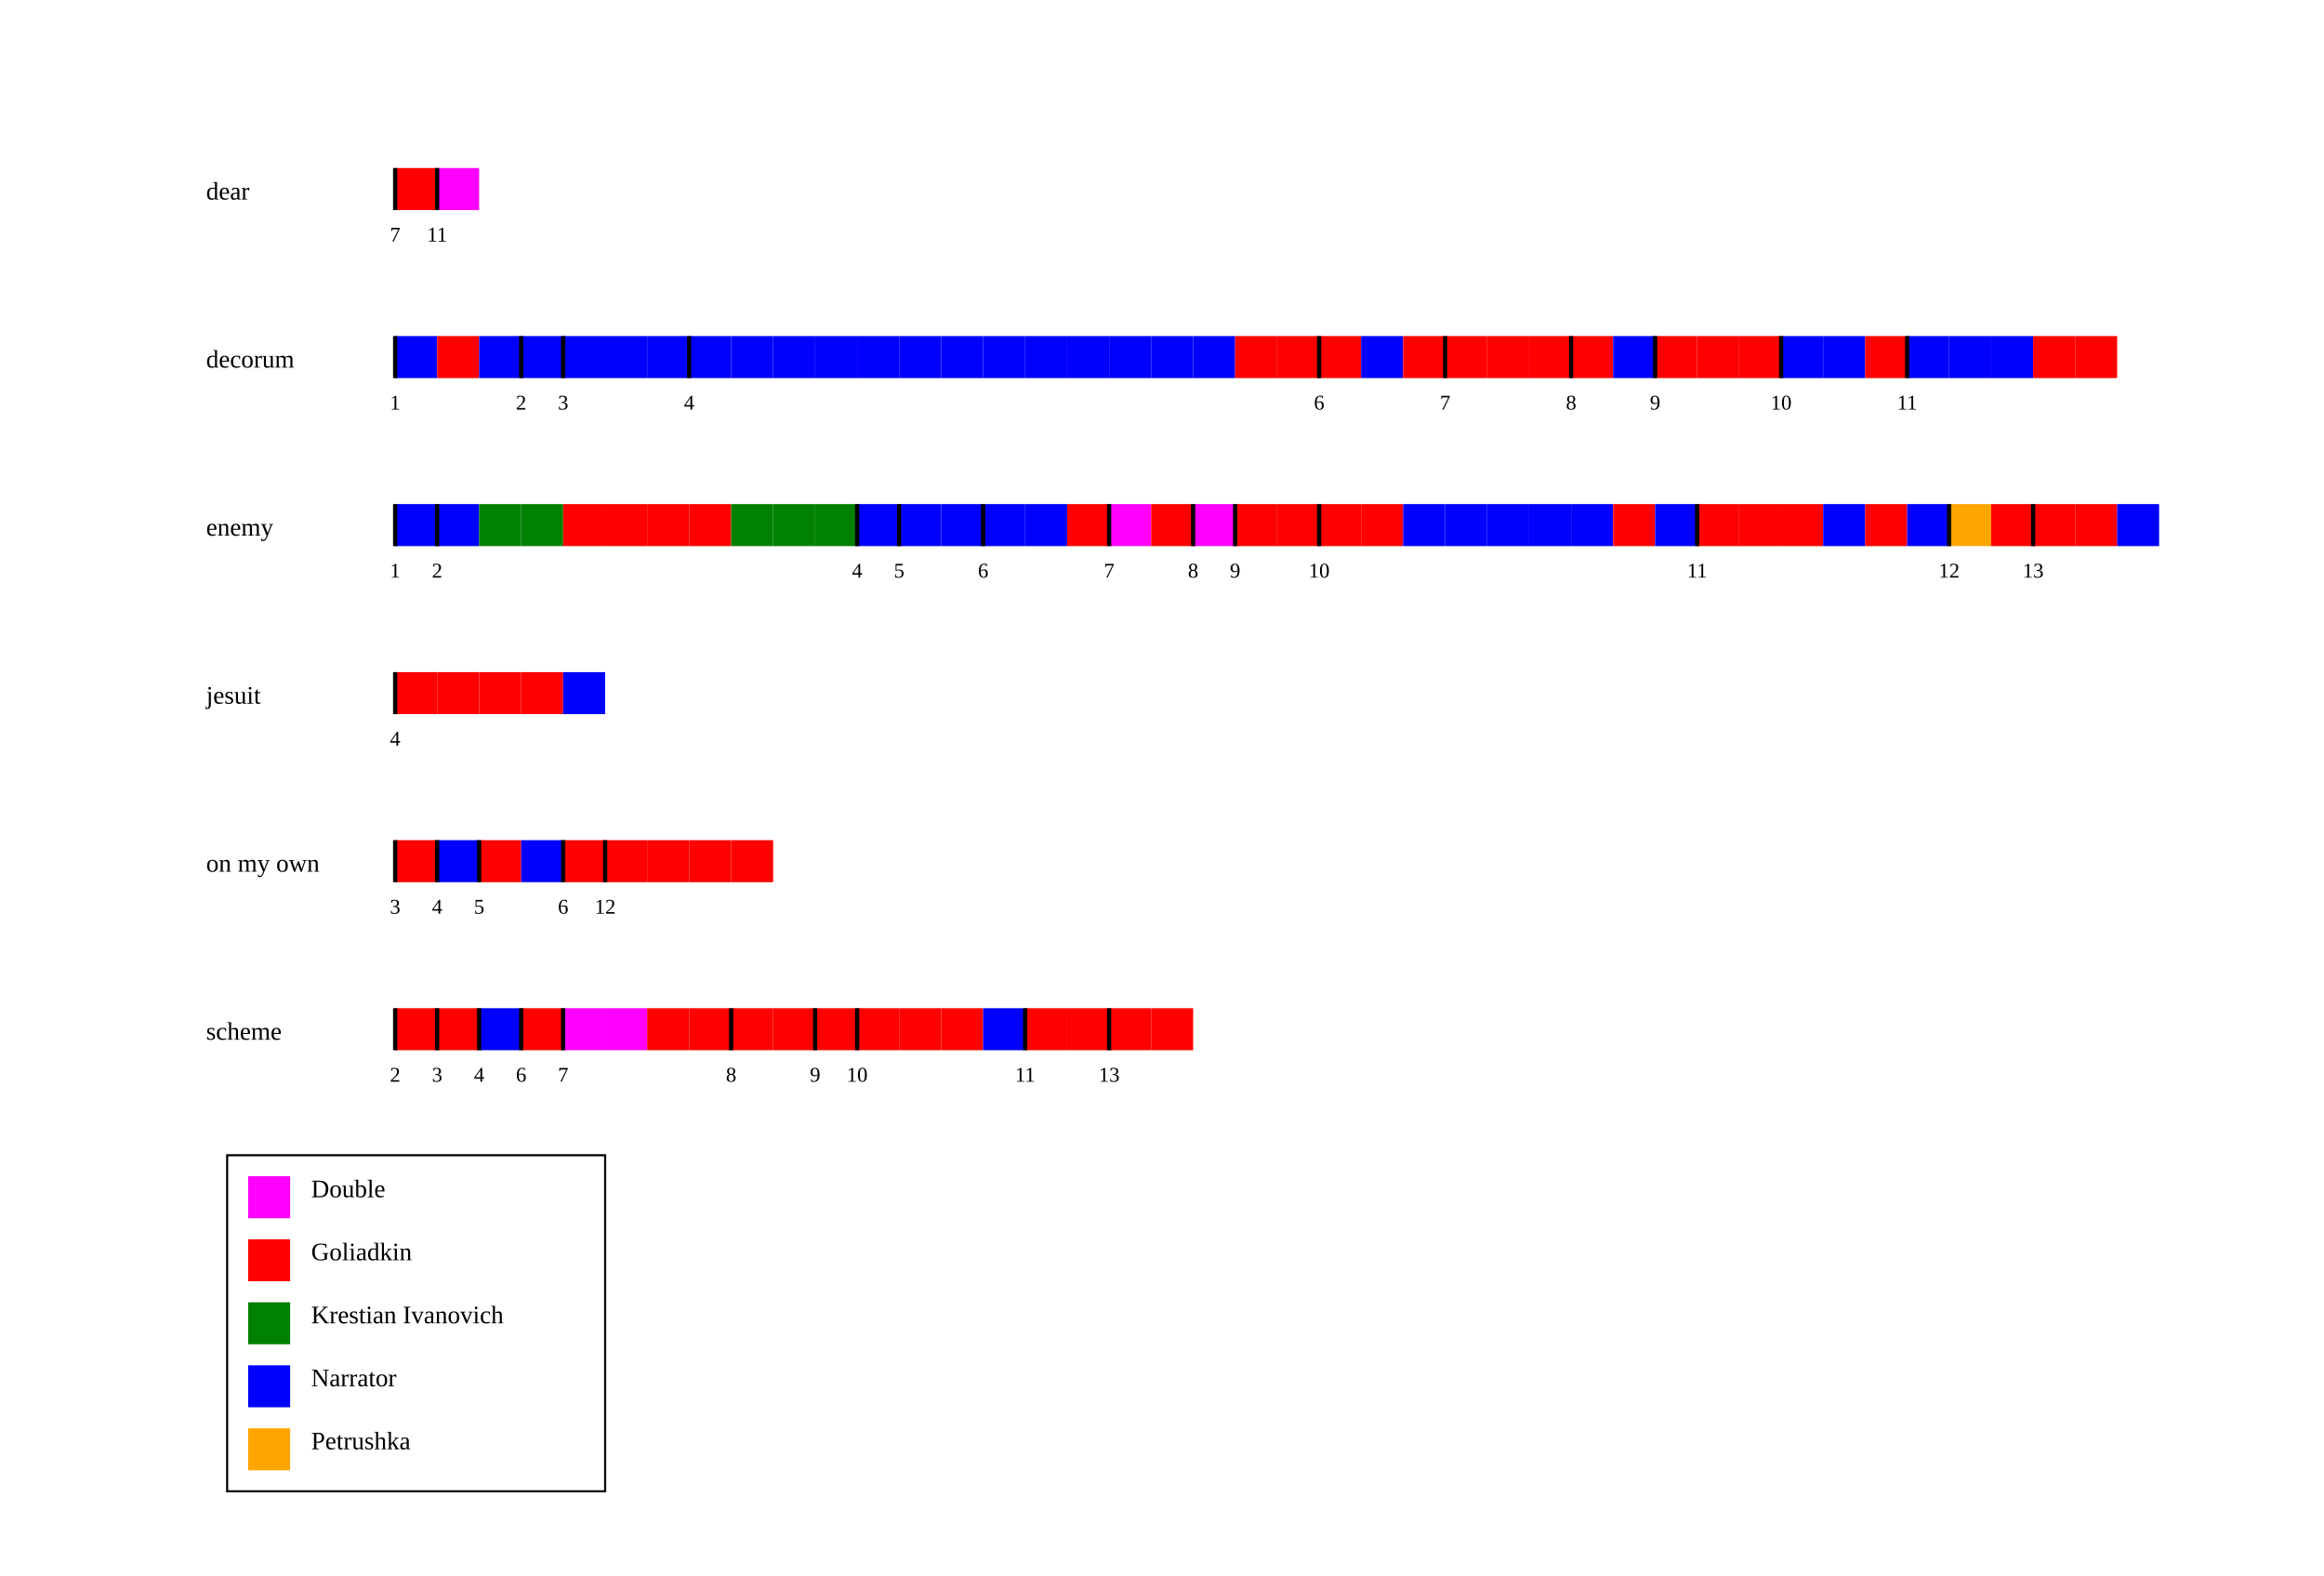
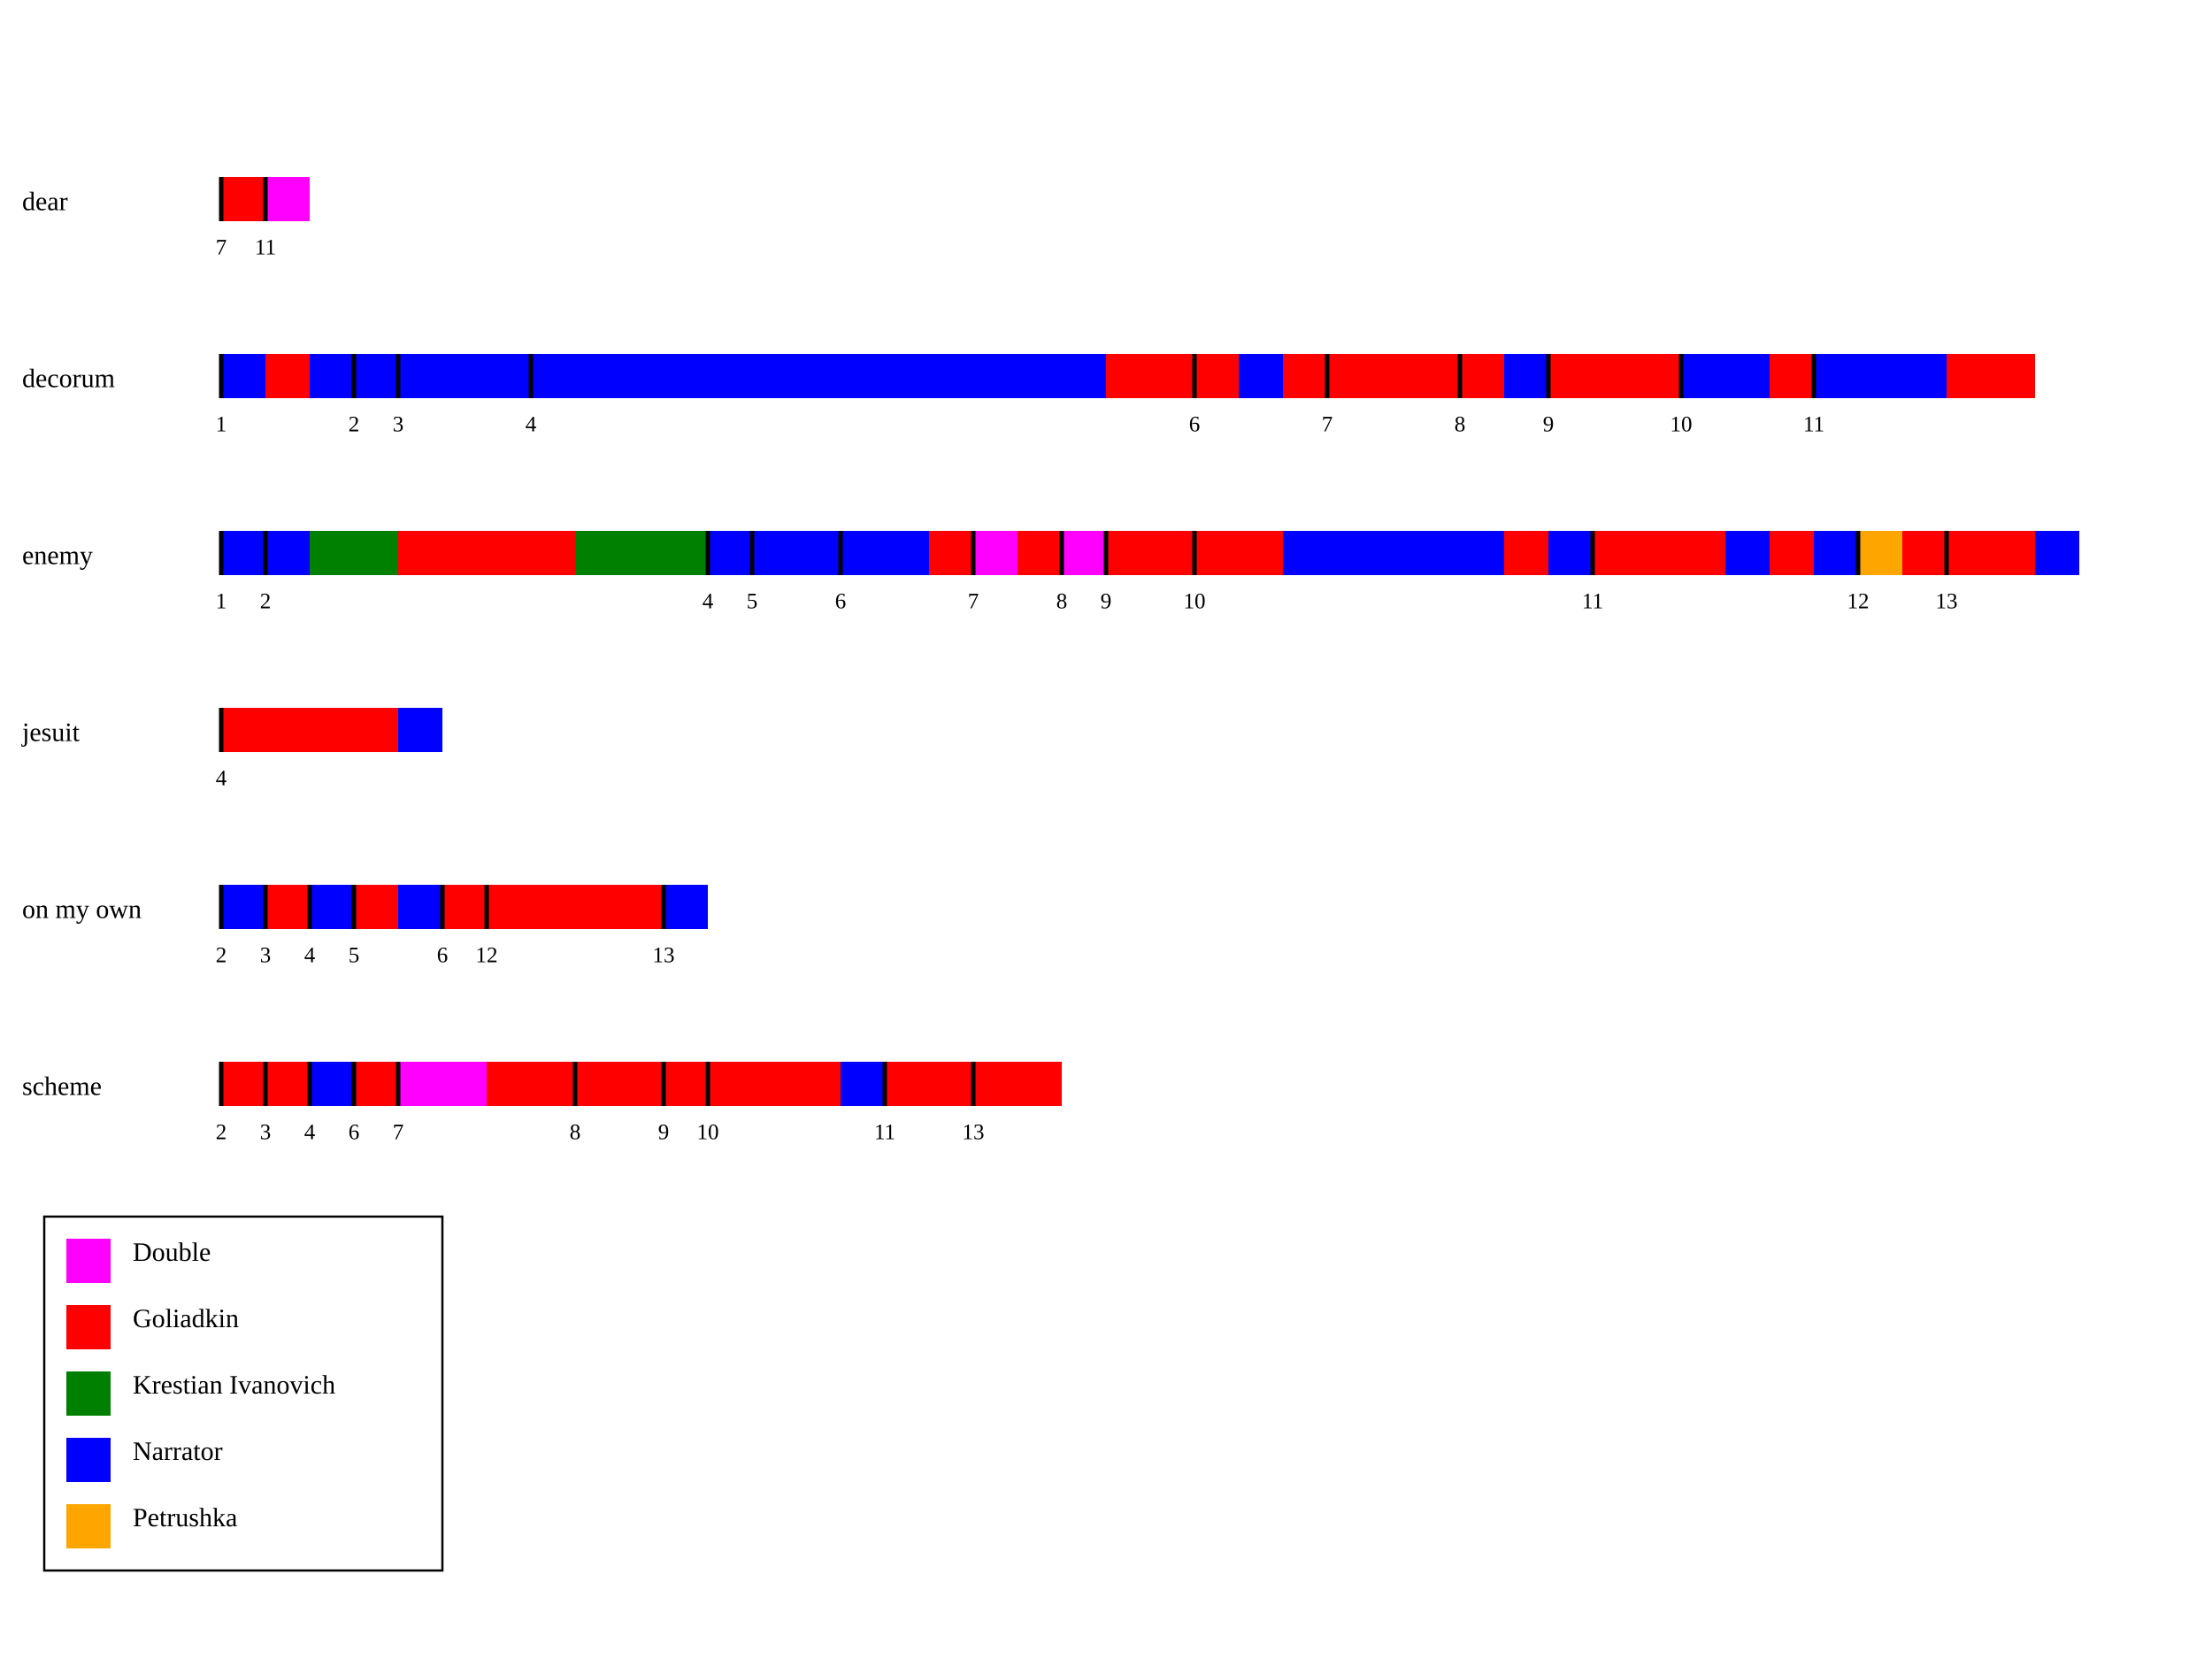
- <svg xmlns="http://www.w3.org/2000/svg" height="750">
+ <svg xmlns="http://www.w3.org/2000/svg" width="1000" height="750">
  <g transform="translate(10)">
    <text x="0" y="95">dear</text>
    <rect x="90" y="80" width="20" height="20" fill="red" />
    <text x="90" y="115" text-anchor="middle" font-size="smaller">7</text>
    <line x1="90" y1="80" x2="90" y2="100" stroke="black" stroke-width="2" />
    <rect x="110" y="80" width="20" height="20" fill="magenta" />
    <text x="110" y="115" text-anchor="middle" font-size="smaller">11</text>
    <line x1="110" y1="80" x2="110" y2="100" stroke="black" stroke-width="2" />
    <text x="0" y="175">decorum</text>
    <rect x="90" y="160" width="20" height="20" fill="blue" />
    <text x="90" y="195" text-anchor="middle" font-size="smaller">1</text>
    <line x1="90" y1="160" x2="90" y2="180" stroke="black" stroke-width="2" />
    <rect x="110" y="160" width="20" height="20" fill="red" />
    <rect x="130" y="160" width="20" height="20" fill="blue" />
    <rect x="150" y="160" width="20" height="20" fill="blue" />
    <text x="150" y="195" text-anchor="middle" font-size="smaller">2</text>
    <line x1="150" y1="160" x2="150" y2="180" stroke="black" stroke-width="2" />
    <rect x="170" y="160" width="20" height="20" fill="blue" />
    <text x="170" y="195" text-anchor="middle" font-size="smaller">3</text>
    <line x1="170" y1="160" x2="170" y2="180" stroke="black" stroke-width="2" />
    <rect x="190" y="160" width="20" height="20" fill="blue" />
    <rect x="210" y="160" width="20" height="20" fill="blue" />
    <rect x="230" y="160" width="20" height="20" fill="blue" />
    <text x="230" y="195" text-anchor="middle" font-size="smaller">4</text>
    <line x1="230" y1="160" x2="230" y2="180" stroke="black" stroke-width="2" />
    <rect x="250" y="160" width="20" height="20" fill="blue" />
    <rect x="270" y="160" width="20" height="20" fill="blue" />
    <rect x="290" y="160" width="20" height="20" fill="blue" />
    <rect x="310" y="160" width="20" height="20" fill="blue" />
    <rect x="330" y="160" width="20" height="20" fill="blue" />
    <rect x="350" y="160" width="20" height="20" fill="blue" />
    <rect x="370" y="160" width="20" height="20" fill="blue" />
    <rect x="390" y="160" width="20" height="20" fill="blue" />
    <rect x="410" y="160" width="20" height="20" fill="blue" />
    <rect x="430" y="160" width="20" height="20" fill="blue" />
    <rect x="450" y="160" width="20" height="20" fill="blue" />
    <rect x="470" y="160" width="20" height="20" fill="blue" />
    <rect x="490" y="160" width="20" height="20" fill="red" />
    <rect x="510" y="160" width="20" height="20" fill="red" />
    <rect x="530" y="160" width="20" height="20" fill="red" />
    <text x="530" y="195" text-anchor="middle" font-size="smaller">6</text>
    <line x1="530" y1="160" x2="530" y2="180" stroke="black" stroke-width="2" />
    <rect x="550" y="160" width="20" height="20" fill="blue" />
    <rect x="570" y="160" width="20" height="20" fill="red" />
    <rect x="590" y="160" width="20" height="20" fill="red" />
    <text x="590" y="195" text-anchor="middle" font-size="smaller">7</text>
    <line x1="590" y1="160" x2="590" y2="180" stroke="black" stroke-width="2" />
    <rect x="610" y="160" width="20" height="20" fill="red" />
    <rect x="630" y="160" width="20" height="20" fill="red" />
    <rect x="650" y="160" width="20" height="20" fill="red" />
    <text x="650" y="195" text-anchor="middle" font-size="smaller">8</text>
    <line x1="650" y1="160" x2="650" y2="180" stroke="black" stroke-width="2" />
    <rect x="670" y="160" width="20" height="20" fill="blue" />
    <rect x="690" y="160" width="20" height="20" fill="red" />
    <text x="690" y="195" text-anchor="middle" font-size="smaller">9</text>
    <line x1="690" y1="160" x2="690" y2="180" stroke="black" stroke-width="2" />
    <rect x="710" y="160" width="20" height="20" fill="red" />
    <rect x="730" y="160" width="20" height="20" fill="red" />
    <rect x="750" y="160" width="20" height="20" fill="blue" />
    <text x="750" y="195" text-anchor="middle" font-size="smaller">10</text>
    <line x1="750" y1="160" x2="750" y2="180" stroke="black" stroke-width="2" />
    <rect x="770" y="160" width="20" height="20" fill="blue" />
    <rect x="790" y="160" width="20" height="20" fill="red" />
    <rect x="810" y="160" width="20" height="20" fill="blue" />
    <text x="810" y="195" text-anchor="middle" font-size="smaller">11</text>
    <line x1="810" y1="160" x2="810" y2="180" stroke="black" stroke-width="2" />
    <rect x="830" y="160" width="20" height="20" fill="blue" />
    <rect x="850" y="160" width="20" height="20" fill="blue" />
    <rect x="870" y="160" width="20" height="20" fill="red" />
    <rect x="890" y="160" width="20" height="20" fill="red" />
    <text x="0" y="255">enemy</text>
    <rect x="90" y="240" width="20" height="20" fill="blue" />
    <text x="90" y="275" text-anchor="middle" font-size="smaller">1</text>
    <line x1="90" y1="240" x2="90" y2="260" stroke="black" stroke-width="2" />
    <rect x="110" y="240" width="20" height="20" fill="blue" />
    <text x="110" y="275" text-anchor="middle" font-size="smaller">2</text>
    <line x1="110" y1="240" x2="110" y2="260" stroke="black" stroke-width="2" />
    <rect x="130" y="240" width="20" height="20" fill="green" />
    <rect x="150" y="240" width="20" height="20" fill="green" />
    <rect x="170" y="240" width="20" height="20" fill="red" />
    <rect x="190" y="240" width="20" height="20" fill="red" />
    <rect x="210" y="240" width="20" height="20" fill="red" />
    <rect x="230" y="240" width="20" height="20" fill="red" />
    <rect x="250" y="240" width="20" height="20" fill="green" />
    <rect x="270" y="240" width="20" height="20" fill="green" />
    <rect x="290" y="240" width="20" height="20" fill="green" />
    <rect x="310" y="240" width="20" height="20" fill="blue" />
    <text x="310" y="275" text-anchor="middle" font-size="smaller">4</text>
    <line x1="310" y1="240" x2="310" y2="260" stroke="black" stroke-width="2" />
    <rect x="330" y="240" width="20" height="20" fill="blue" />
    <text x="330" y="275" text-anchor="middle" font-size="smaller">5</text>
    <line x1="330" y1="240" x2="330" y2="260" stroke="black" stroke-width="2" />
    <rect x="350" y="240" width="20" height="20" fill="blue" />
    <rect x="370" y="240" width="20" height="20" fill="blue" />
    <text x="370" y="275" text-anchor="middle" font-size="smaller">6</text>
    <line x1="370" y1="240" x2="370" y2="260" stroke="black" stroke-width="2" />
    <rect x="390" y="240" width="20" height="20" fill="blue" />
    <rect x="410" y="240" width="20" height="20" fill="red" />
    <rect x="430" y="240" width="20" height="20" fill="magenta" />
    <text x="430" y="275" text-anchor="middle" font-size="smaller">7</text>
    <line x1="430" y1="240" x2="430" y2="260" stroke="black" stroke-width="2" />
    <rect x="450" y="240" width="20" height="20" fill="red" />
    <rect x="470" y="240" width="20" height="20" fill="magenta" />
    <text x="470" y="275" text-anchor="middle" font-size="smaller">8</text>
    <line x1="470" y1="240" x2="470" y2="260" stroke="black" stroke-width="2" />
    <rect x="490" y="240" width="20" height="20" fill="red" />
    <text x="490" y="275" text-anchor="middle" font-size="smaller">9</text>
    <line x1="490" y1="240" x2="490" y2="260" stroke="black" stroke-width="2" />
    <rect x="510" y="240" width="20" height="20" fill="red" />
    <rect x="530" y="240" width="20" height="20" fill="red" />
    <text x="530" y="275" text-anchor="middle" font-size="smaller">10</text>
    <line x1="530" y1="240" x2="530" y2="260" stroke="black" stroke-width="2" />
    <rect x="550" y="240" width="20" height="20" fill="red" />
    <rect x="570" y="240" width="20" height="20" fill="blue" />
    <rect x="590" y="240" width="20" height="20" fill="blue" />
    <rect x="610" y="240" width="20" height="20" fill="blue" />
    <rect x="630" y="240" width="20" height="20" fill="blue" />
    <rect x="650" y="240" width="20" height="20" fill="blue" />
    <rect x="670" y="240" width="20" height="20" fill="red" />
    <rect x="690" y="240" width="20" height="20" fill="blue" />
    <rect x="710" y="240" width="20" height="20" fill="red" />
    <text x="710" y="275" text-anchor="middle" font-size="smaller">11</text>
    <line x1="710" y1="240" x2="710" y2="260" stroke="black" stroke-width="2" />
    <rect x="730" y="240" width="20" height="20" fill="red" />
    <rect x="750" y="240" width="20" height="20" fill="red" />
    <rect x="770" y="240" width="20" height="20" fill="blue" />
    <rect x="790" y="240" width="20" height="20" fill="red" />
    <rect x="810" y="240" width="20" height="20" fill="blue" />
    <rect x="830" y="240" width="20" height="20" fill="orange" />
    <text x="830" y="275" text-anchor="middle" font-size="smaller">12</text>
    <line x1="830" y1="240" x2="830" y2="260" stroke="black" stroke-width="2" />
    <rect x="850" y="240" width="20" height="20" fill="red" />
    <rect x="870" y="240" width="20" height="20" fill="red" />
    <text x="870" y="275" text-anchor="middle" font-size="smaller">13</text>
    <line x1="870" y1="240" x2="870" y2="260" stroke="black" stroke-width="2" />
    <rect x="890" y="240" width="20" height="20" fill="red" />
    <rect x="910" y="240" width="20" height="20" fill="blue" />
    <text x="0" y="335">jesuit</text>
    <rect x="90" y="320" width="20" height="20" fill="red" />
    <text x="90" y="355" text-anchor="middle" font-size="smaller">4</text>
    <line x1="90" y1="320" x2="90" y2="340" stroke="black" stroke-width="2" />
    <rect x="110" y="320" width="20" height="20" fill="red" />
    <rect x="130" y="320" width="20" height="20" fill="red" />
    <rect x="150" y="320" width="20" height="20" fill="red" />
    <rect x="170" y="320" width="20" height="20" fill="blue" />
    <text x="0" y="415">on my own</text>
-     <rect x="90" y="400" width="20" height="20" fill="red" />
-     <text x="90" y="435" text-anchor="middle" font-size="smaller">3</text>
+     <rect x="90" y="400" width="20" height="20" fill="blue" />
+     <text x="90" y="435" text-anchor="middle" font-size="smaller">2</text>
    <line x1="90" y1="400" x2="90" y2="420" stroke="black" stroke-width="2" />
-     <rect x="110" y="400" width="20" height="20" fill="blue" />
-     <text x="110" y="435" text-anchor="middle" font-size="smaller">4</text>
+     <rect x="110" y="400" width="20" height="20" fill="red" />
+     <text x="110" y="435" text-anchor="middle" font-size="smaller">3</text>
    <line x1="110" y1="400" x2="110" y2="420" stroke="black" stroke-width="2" />
-     <rect x="130" y="400" width="20" height="20" fill="red" />
-     <text x="130" y="435" text-anchor="middle" font-size="smaller">5</text>
+     <rect x="130" y="400" width="20" height="20" fill="blue" />
+     <text x="130" y="435" text-anchor="middle" font-size="smaller">4</text>
    <line x1="130" y1="400" x2="130" y2="420" stroke="black" stroke-width="2" />
-     <rect x="150" y="400" width="20" height="20" fill="blue" />
-     <rect x="170" y="400" width="20" height="20" fill="red" />
-     <text x="170" y="435" text-anchor="middle" font-size="smaller">6</text>
-     <line x1="170" y1="400" x2="170" y2="420" stroke="black" stroke-width="2" />
+     <rect x="150" y="400" width="20" height="20" fill="red" />
+     <text x="150" y="435" text-anchor="middle" font-size="smaller">5</text>
+     <line x1="150" y1="400" x2="150" y2="420" stroke="black" stroke-width="2" />
+     <rect x="170" y="400" width="20" height="20" fill="blue" />
    <rect x="190" y="400" width="20" height="20" fill="red" />
-     <text x="190" y="435" text-anchor="middle" font-size="smaller">12</text>
+     <text x="190" y="435" text-anchor="middle" font-size="smaller">6</text>
    <line x1="190" y1="400" x2="190" y2="420" stroke="black" stroke-width="2" />
    <rect x="210" y="400" width="20" height="20" fill="red" />
+     <text x="210" y="435" text-anchor="middle" font-size="smaller">12</text>
+     <line x1="210" y1="400" x2="210" y2="420" stroke="black" stroke-width="2" />
    <rect x="230" y="400" width="20" height="20" fill="red" />
    <rect x="250" y="400" width="20" height="20" fill="red" />
+     <rect x="270" y="400" width="20" height="20" fill="red" />
+     <rect x="290" y="400" width="20" height="20" fill="blue" />
+     <text x="290" y="435" text-anchor="middle" font-size="smaller">13</text>
+     <line x1="290" y1="400" x2="290" y2="420" stroke="black" stroke-width="2" />
    <text x="0" y="495">scheme</text>
    <rect x="90" y="480" width="20" height="20" fill="red" />
    <text x="90" y="515" text-anchor="middle" font-size="smaller">2</text>
    <line x1="90" y1="480" x2="90" y2="500" stroke="black" stroke-width="2" />
    <rect x="110" y="480" width="20" height="20" fill="red" />
    <text x="110" y="515" text-anchor="middle" font-size="smaller">3</text>
    <line x1="110" y1="480" x2="110" y2="500" stroke="black" stroke-width="2" />
    <rect x="130" y="480" width="20" height="20" fill="blue" />
    <text x="130" y="515" text-anchor="middle" font-size="smaller">4</text>
    <line x1="130" y1="480" x2="130" y2="500" stroke="black" stroke-width="2" />
    <rect x="150" y="480" width="20" height="20" fill="red" />
    <text x="150" y="515" text-anchor="middle" font-size="smaller">6</text>
    <line x1="150" y1="480" x2="150" y2="500" stroke="black" stroke-width="2" />
    <rect x="170" y="480" width="20" height="20" fill="magenta" />
    <text x="170" y="515" text-anchor="middle" font-size="smaller">7</text>
    <line x1="170" y1="480" x2="170" y2="500" stroke="black" stroke-width="2" />
    <rect x="190" y="480" width="20" height="20" fill="magenta" />
    <rect x="210" y="480" width="20" height="20" fill="red" />
    <rect x="230" y="480" width="20" height="20" fill="red" />
    <rect x="250" y="480" width="20" height="20" fill="red" />
    <text x="250" y="515" text-anchor="middle" font-size="smaller">8</text>
    <line x1="250" y1="480" x2="250" y2="500" stroke="black" stroke-width="2" />
    <rect x="270" y="480" width="20" height="20" fill="red" />
    <rect x="290" y="480" width="20" height="20" fill="red" />
    <text x="290" y="515" text-anchor="middle" font-size="smaller">9</text>
    <line x1="290" y1="480" x2="290" y2="500" stroke="black" stroke-width="2" />
    <rect x="310" y="480" width="20" height="20" fill="red" />
    <text x="310" y="515" text-anchor="middle" font-size="smaller">10</text>
    <line x1="310" y1="480" x2="310" y2="500" stroke="black" stroke-width="2" />
    <rect x="330" y="480" width="20" height="20" fill="red" />
    <rect x="350" y="480" width="20" height="20" fill="red" />
    <rect x="370" y="480" width="20" height="20" fill="blue" />
    <rect x="390" y="480" width="20" height="20" fill="red" />
    <text x="390" y="515" text-anchor="middle" font-size="smaller">11</text>
    <line x1="390" y1="480" x2="390" y2="500" stroke="black" stroke-width="2" />
    <rect x="410" y="480" width="20" height="20" fill="red" />
    <rect x="430" y="480" width="20" height="20" fill="red" />
    <text x="430" y="515" text-anchor="middle" font-size="smaller">13</text>
    <line x1="430" y1="480" x2="430" y2="500" stroke="black" stroke-width="2" />
    <rect x="450" y="480" width="20" height="20" fill="red" />
    <g transform="translate(10, 560)">
      <rect x="0" y="-10" width="180" height="160" fill="none" stroke="black" stroke-width="1" />
      <rect x="10" y="0" height="20" width="20" fill="magenta" />
      <text x="40" y="10" alignment-baseline="central">Double</text>
      <rect x="10" y="30" height="20" width="20" fill="red" />
      <text x="40" y="40" alignment-baseline="central">Goliadkin</text>
      <rect x="10" y="60" height="20" width="20" fill="green" />
      <text x="40" y="70" alignment-baseline="central">Krestian Ivanovich</text>
      <rect x="10" y="90" height="20" width="20" fill="blue" />
      <text x="40" y="100" alignment-baseline="central">Narrator</text>
      <rect x="10" y="120" height="20" width="20" fill="orange" />
      <text x="40" y="130" alignment-baseline="central">Petrushka</text>
    </g>
  </g>
</svg>
